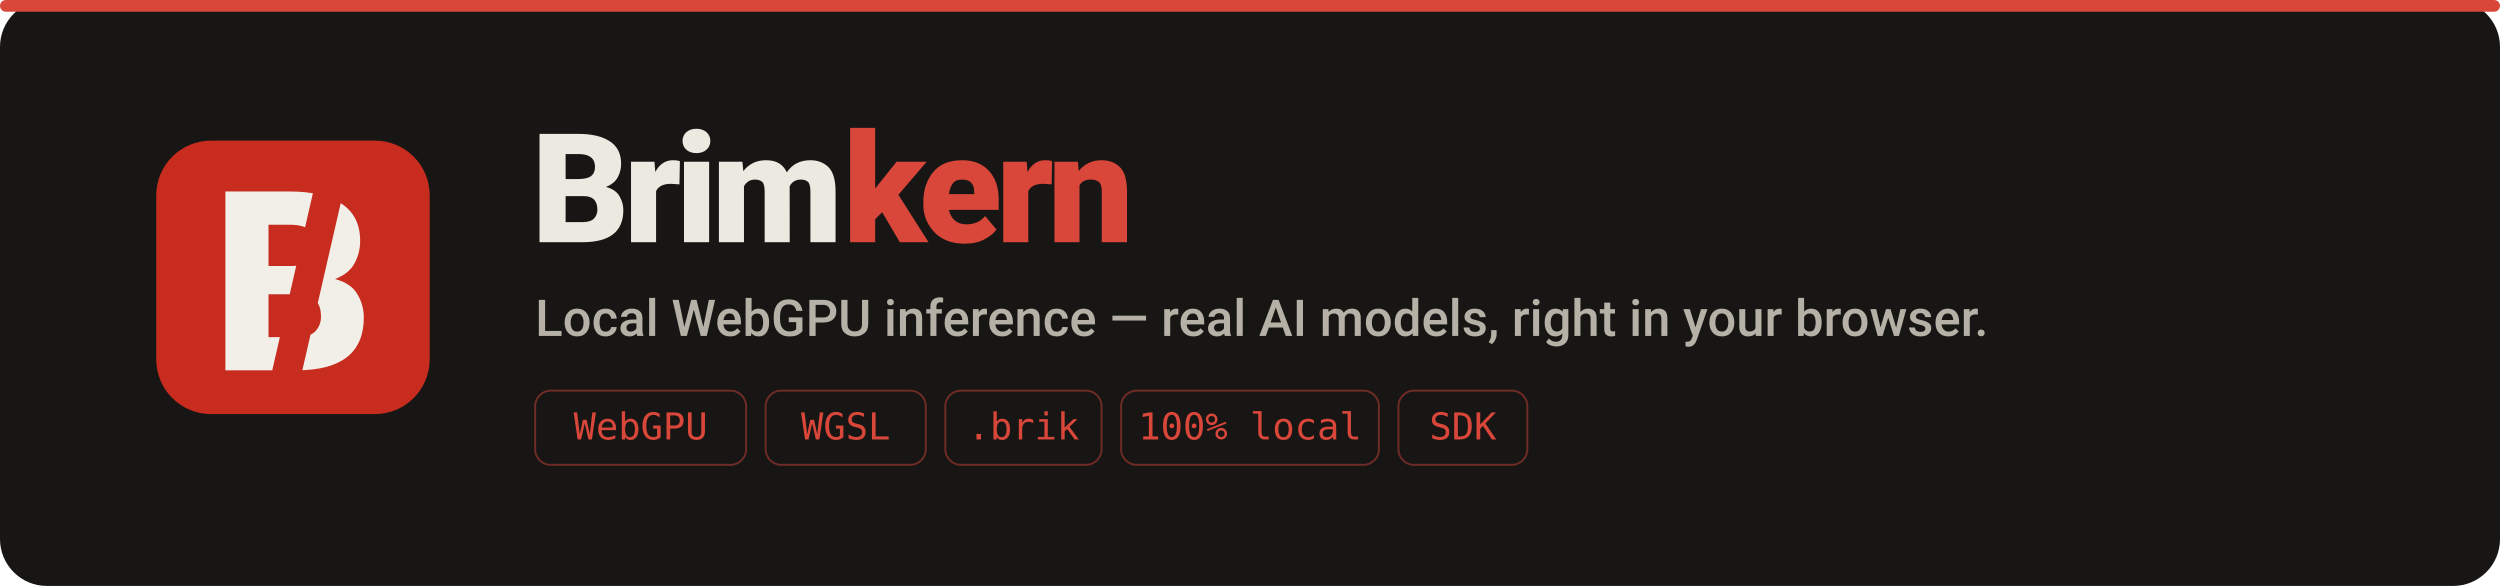
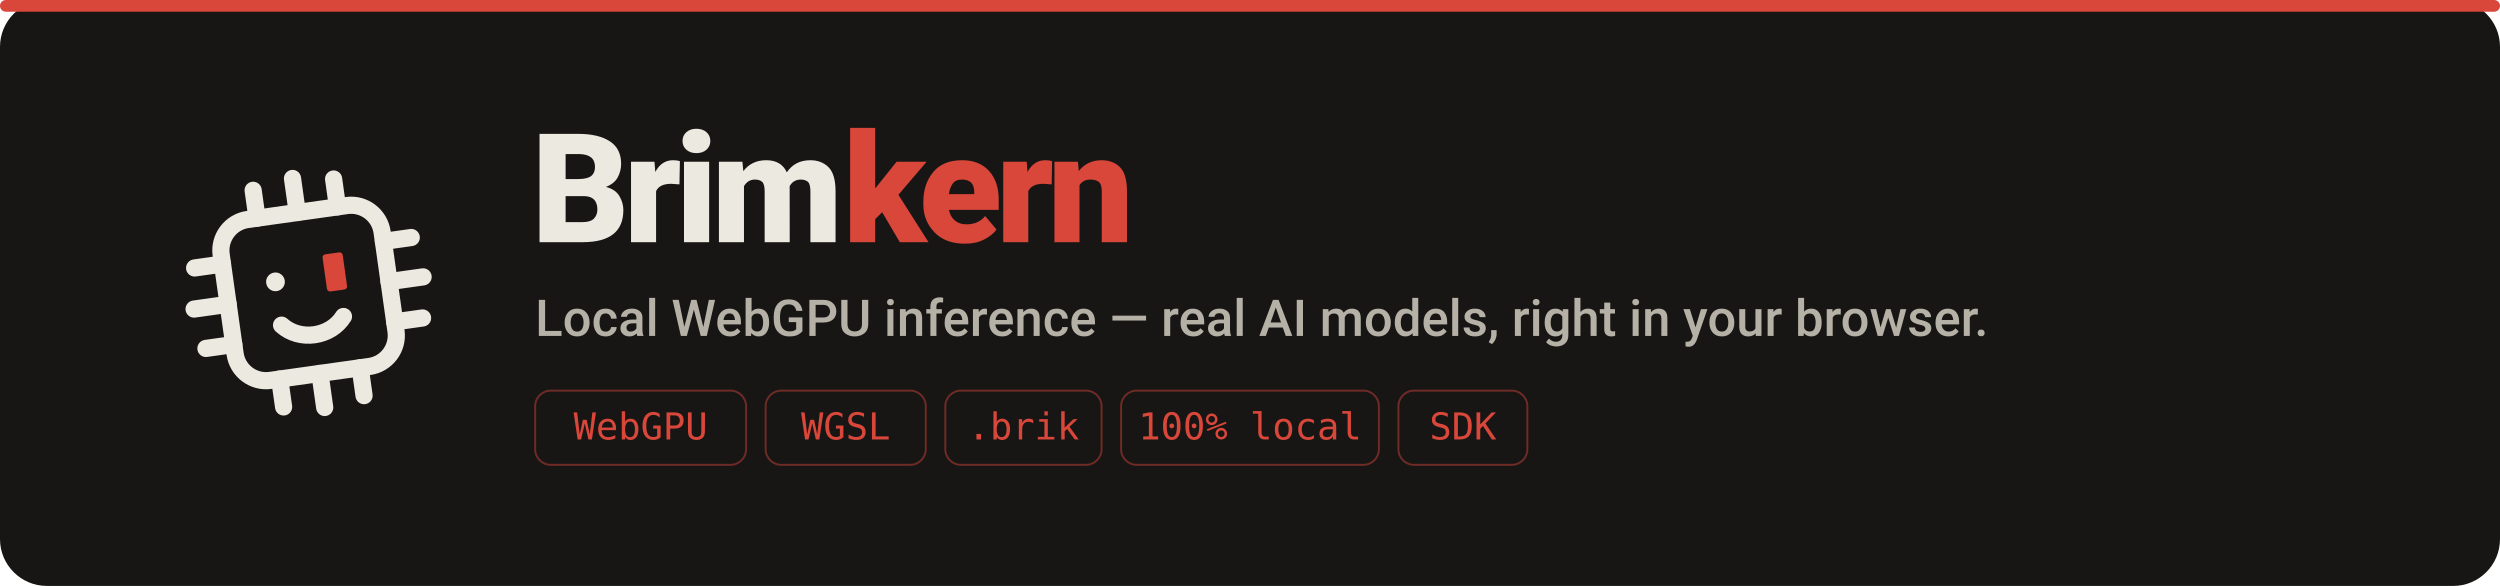
<svg xmlns="http://www.w3.org/2000/svg" viewBox="0 0 1280 300" width="1280" height="300" role="img" aria-label="Brimkern — local WebGPU inference, real AI models in your browser">
-   <defs>
-     <clipPath id="kernNotch" clipPathUnits="userSpaceOnUse">
-       <path clip-rule="evenodd" d="M0 0H100V100H0Z M64 -10 L36 112 L47 112 L75 -10 Z" />
-     </clipPath>
-   </defs>
  <rect width="1280" height="300" rx="24" fill="#171614" />
  <rect width="1280" height="6" rx="3" fill="#d9463a" />
-   <g transform="translate(80,72) scale(1.4)">
-     <rect width="100" height="100" rx="20" fill="#c72c1e" />
-     <text x="50" y="84" text-anchor="middle" font-family="system-ui,-apple-system,'Segoe UI',Roboto,sans-serif" font-size="92" font-weight="900" fill="#f2efe8" clip-path="url(#kernNotch)">B</text>
+   <g transform="translate(78,70) scale(1.6)" fill="none" stroke="#ece9e1" stroke-width="5.5" stroke-linecap="round" stroke-linejoin="round">
+     <g transform="rotate(-8 50 50)">
+       <rect x="24" y="24" width="52" height="52" rx="10" />
+       <path d="M37 24 V15 M50 24 V13 M63 24 V15 M37 76 V85 M50 76 V87 M63 76 V85 M24 37 H15 M24 50 H13 M24 63 H15 M76 37 H85 M76 50 H87 M76 63 H85" />
+       <circle cx="40" cy="45" r="3" fill="#ece9e1" stroke="none" />
+       <rect x="56" y="38.5" width="6.5" height="12" rx="1" fill="#d9463a" stroke="none" />
+       <path d="M40 59 C45 65 55 65 60 59" />
+     </g>
  </g>
  <text x="272" y="124" font-family="system-ui,-apple-system,'Segoe UI',Roboto,sans-serif" font-size="78" font-weight="800" letter-spacing="-3" fill="#ece9e1">Brim<tspan fill="#d9463a">kern</tspan>
  </text>
  <text x="274" y="172" font-family="system-ui,-apple-system,'Segoe UI',Roboto,sans-serif" font-size="26" font-weight="500" fill="#b5b1a6">Local WebGPU inference — real AI models, right in your browser.</text>
  <g font-family="ui-monospace,'Fira Code',SFMono-Regular,monospace" font-size="19" font-weight="500" fill="#d9463a">
    <g>
      <rect x="274" y="200" width="108" height="38" rx="8" fill="none" stroke="#d9463a" stroke-opacity="0.45" />
      <text x="328" y="225" text-anchor="middle">WebGPU</text>
    </g>
    <g>
      <rect x="392" y="200" width="82" height="38" rx="8" fill="none" stroke="#d9463a" stroke-opacity="0.45" />
      <text x="433" y="225" text-anchor="middle">WGSL</text>
    </g>
    <g>
      <rect x="484" y="200" width="80" height="38" rx="8" fill="none" stroke="#d9463a" stroke-opacity="0.45" />
      <text x="524" y="225" text-anchor="middle">.brik</text>
    </g>
    <g>
      <rect x="574" y="200" width="132" height="38" rx="8" fill="none" stroke="#d9463a" stroke-opacity="0.45" />
      <text x="640" y="225" text-anchor="middle">100% local</text>
    </g>
    <g>
      <rect x="716" y="200" width="66" height="38" rx="8" fill="none" stroke="#d9463a" stroke-opacity="0.45" />
      <text x="749" y="225" text-anchor="middle">SDK</text>
    </g>
  </g>
</svg>
